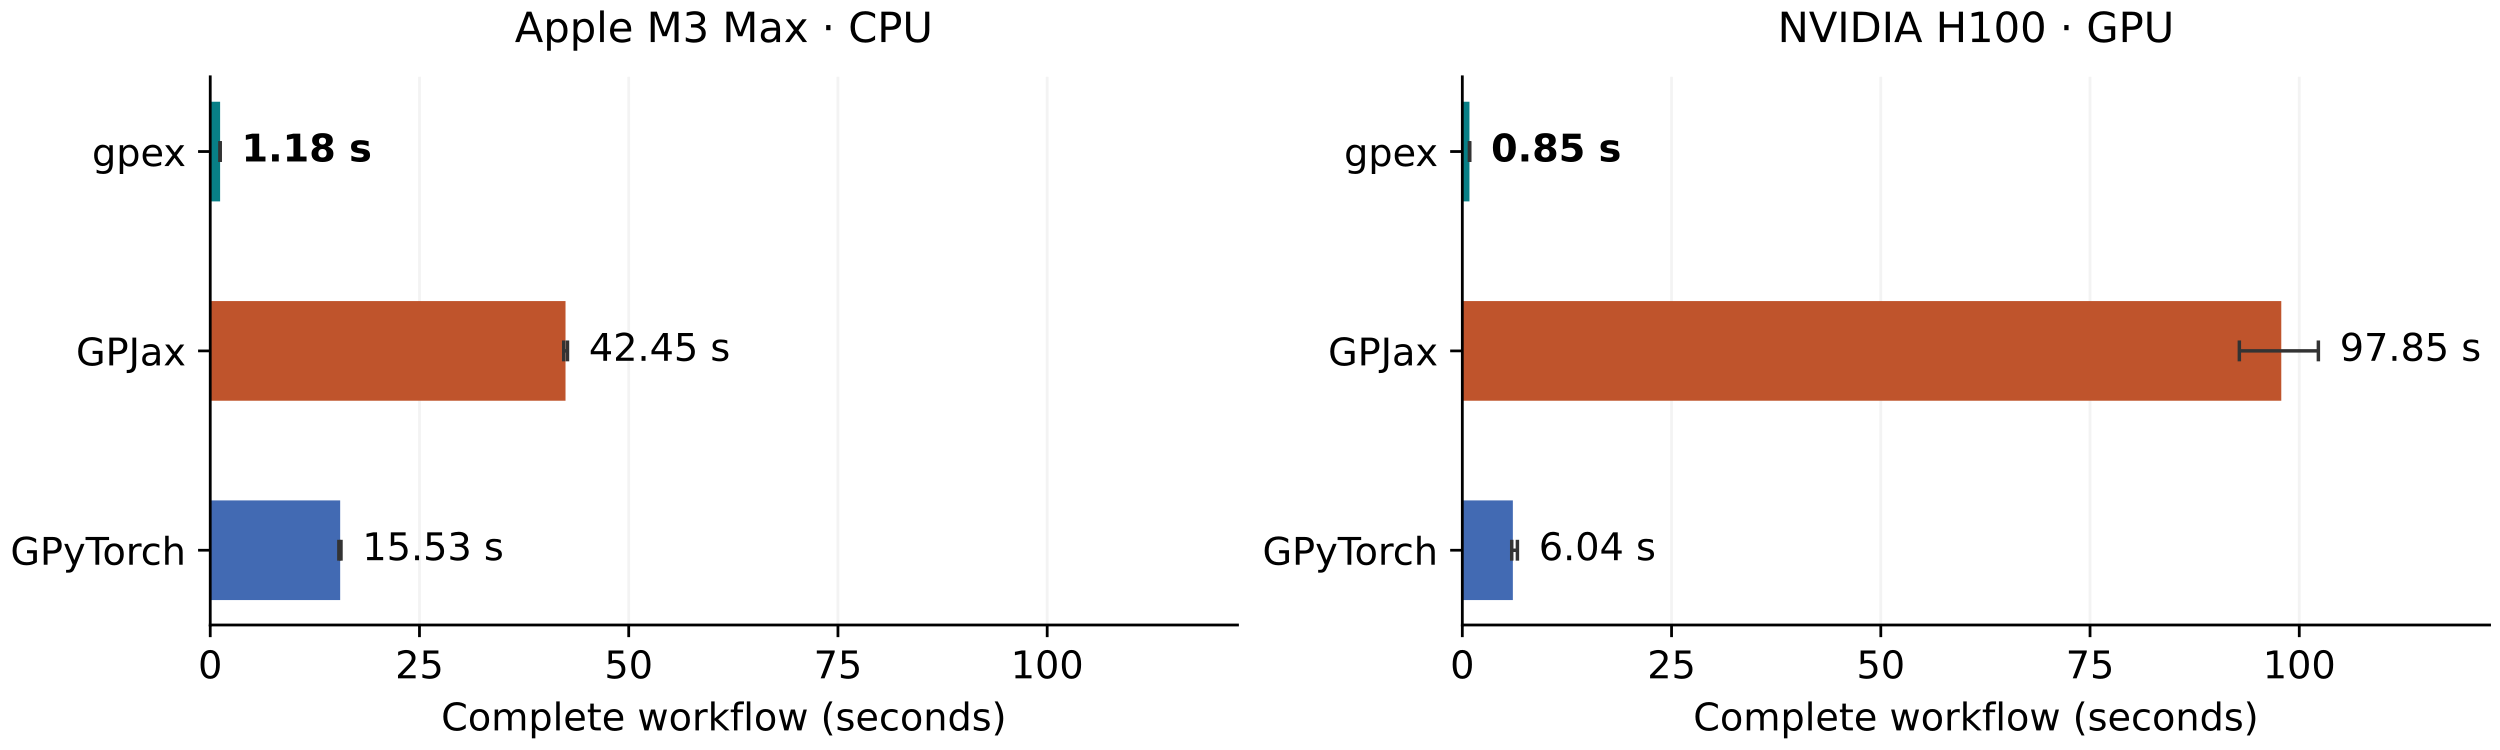
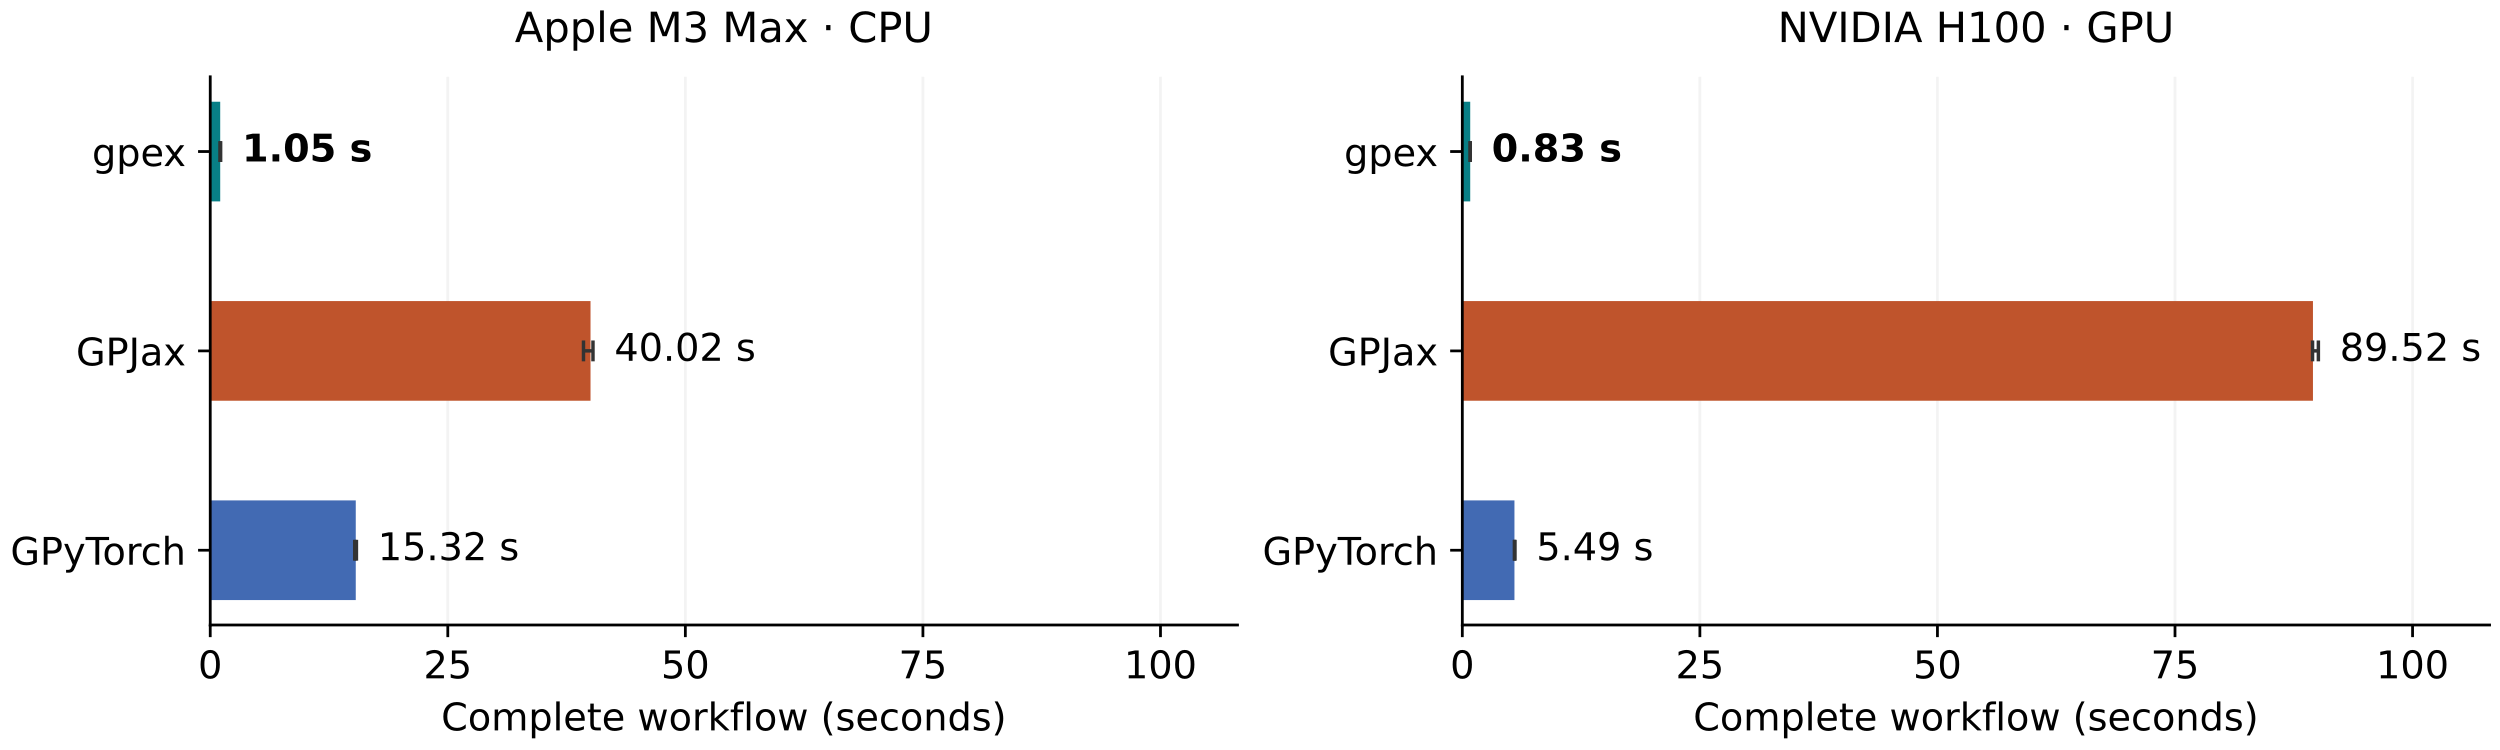
<svg xmlns="http://www.w3.org/2000/svg" xmlns:xlink="http://www.w3.org/1999/xlink" width="720pt" height="216pt" viewBox="0 0 720 216" version="1.1">
  <defs>
    <style type="text/css">*{stroke-linejoin: round; stroke-linecap: butt}</style>
  </defs>
  <g id="figure_1">
    <g id="patch_1">
      <path d="M 0 216  L 720 216  L 720 0  L 0 0  z " style="fill: #ffffff" />
    </g>
    <g id="axes_1">
      <g id="patch_2">
        <path d="M 60.547 179.999  L 356.4 179.999  L 356.4 22.118  L 60.547 22.118  z " style="fill: #ffffff" />
      </g>
      <g id="matplotlib.axis_1">
        <g id="xtick_1">
          <g id="line2d_1">
            <path d="M 60.547 179.999  L 60.547 22.118  " clip-path="url(#p3d69c84280)" style="fill: none; stroke: #b0b0b0; stroke-opacity: 0.15; stroke-width: 0.8; stroke-linecap: square" />
          </g>
          <g id="line2d_2">
            <defs>
              <path id="m89dc0a208c" d="M 0 0  L 0 3.5  " style="stroke: #000000; stroke-width: 0.8" />
            </defs>
            <g>
              <use xlink:href="#m89dc0a208c" x="60.547" y="179.999" style="stroke: #000000; stroke-width: 0.8" />
            </g>
          </g>
          <g id="text_1">
            <text style="font-size: 11px; font-family: 'DejaVu Sans'; text-anchor: middle" x="60.547" y="195.356" transform="rotate(-0 60.54696 195.3563)">0</text>
          </g>
        </g>
        <g id="xtick_2">
          <g id="line2d_3">
-             <path d="M 120.808 179.999  L 120.808 22.118  " clip-path="url(#p3d69c84280)" style="fill: none; stroke: #b0b0b0; stroke-opacity: 0.15; stroke-width: 0.8; stroke-linecap: square" />
+             <path d="M 128.965 179.999  L 128.965 22.118  " clip-path="url(#p3d69c84280)" style="fill: none; stroke: #b0b0b0; stroke-opacity: 0.15; stroke-width: 0.8; stroke-linecap: square" />
          </g>
          <g id="line2d_4">
            <g>
-               <use xlink:href="#m89dc0a208c" x="120.808" y="179.999" style="stroke: #000000; stroke-width: 0.8" />
+               <use xlink:href="#m89dc0a208c" x="128.965" y="179.999" style="stroke: #000000; stroke-width: 0.8" />
            </g>
          </g>
          <g id="text_2">
-             <text style="font-size: 11px; font-family: 'DejaVu Sans'; text-anchor: middle" x="120.808" y="195.356" transform="rotate(-0 120.8079 195.3563)">25</text>
+             <text style="font-size: 11px; font-family: 'DejaVu Sans'; text-anchor: middle" x="128.965" y="195.356" transform="rotate(-0 128.9647 195.3563)">25</text>
          </g>
        </g>
        <g id="xtick_3">
          <g id="line2d_5">
-             <path d="M 181.069 179.999  L 181.069 22.118  " clip-path="url(#p3d69c84280)" style="fill: none; stroke: #b0b0b0; stroke-opacity: 0.15; stroke-width: 0.8; stroke-linecap: square" />
+             <path d="M 197.382 179.999  L 197.382 22.118  " clip-path="url(#p3d69c84280)" style="fill: none; stroke: #b0b0b0; stroke-opacity: 0.15; stroke-width: 0.8; stroke-linecap: square" />
          </g>
          <g id="line2d_6">
            <g>
-               <use xlink:href="#m89dc0a208c" x="181.069" y="179.999" style="stroke: #000000; stroke-width: 0.8" />
+               <use xlink:href="#m89dc0a208c" x="197.382" y="179.999" style="stroke: #000000; stroke-width: 0.8" />
            </g>
          </g>
          <g id="text_3">
-             <text style="font-size: 11px; font-family: 'DejaVu Sans'; text-anchor: middle" x="181.069" y="195.356" transform="rotate(-0 181.0688 195.3563)">50</text>
+             <text style="font-size: 11px; font-family: 'DejaVu Sans'; text-anchor: middle" x="197.382" y="195.356" transform="rotate(-0 197.3825 195.3563)">50</text>
          </g>
        </g>
        <g id="xtick_4">
          <g id="line2d_7">
-             <path d="M 241.33 179.999  L 241.33 22.118  " clip-path="url(#p3d69c84280)" style="fill: none; stroke: #b0b0b0; stroke-opacity: 0.15; stroke-width: 0.8; stroke-linecap: square" />
+             <path d="M 265.8 179.999  L 265.8 22.118  " clip-path="url(#p3d69c84280)" style="fill: none; stroke: #b0b0b0; stroke-opacity: 0.15; stroke-width: 0.8; stroke-linecap: square" />
          </g>
          <g id="line2d_8">
            <g>
-               <use xlink:href="#m89dc0a208c" x="241.33" y="179.999" style="stroke: #000000; stroke-width: 0.8" />
+               <use xlink:href="#m89dc0a208c" x="265.8" y="179.999" style="stroke: #000000; stroke-width: 0.8" />
            </g>
          </g>
          <g id="text_4">
-             <text style="font-size: 11px; font-family: 'DejaVu Sans'; text-anchor: middle" x="241.33" y="195.356" transform="rotate(-0 241.3298 195.3563)">75</text>
+             <text style="font-size: 11px; font-family: 'DejaVu Sans'; text-anchor: middle" x="265.8" y="195.356" transform="rotate(-0 265.8002 195.3563)">75</text>
          </g>
        </g>
        <g id="xtick_5">
          <g id="line2d_9">
-             <path d="M 301.591 179.999  L 301.591 22.118  " clip-path="url(#p3d69c84280)" style="fill: none; stroke: #b0b0b0; stroke-opacity: 0.15; stroke-width: 0.8; stroke-linecap: square" />
+             <path d="M 334.218 179.999  L 334.218 22.118  " clip-path="url(#p3d69c84280)" style="fill: none; stroke: #b0b0b0; stroke-opacity: 0.15; stroke-width: 0.8; stroke-linecap: square" />
          </g>
          <g id="line2d_10">
            <g>
-               <use xlink:href="#m89dc0a208c" x="301.591" y="179.999" style="stroke: #000000; stroke-width: 0.8" />
+               <use xlink:href="#m89dc0a208c" x="334.218" y="179.999" style="stroke: #000000; stroke-width: 0.8" />
            </g>
          </g>
          <g id="text_5">
-             <text style="font-size: 11px; font-family: 'DejaVu Sans'; text-anchor: middle" x="301.591" y="195.356" transform="rotate(-0 301.5907 195.3563)">100</text>
+             <text style="font-size: 11px; font-family: 'DejaVu Sans'; text-anchor: middle" x="334.218" y="195.356" transform="rotate(-0 334.218 195.3563)">100</text>
          </g>
        </g>
        <g id="text_6">
          <text style="font-size: 11px; font-family: 'DejaVu Sans'; text-anchor: middle" x="208.473" y="210.357" transform="rotate(-0 208.4735 210.3572)">Complete workflow (seconds)</text>
        </g>
      </g>
      <g id="matplotlib.axis_2">
        <g id="ytick_1">
          <g id="line2d_11">
            <defs>
              <path id="m8af8227d53" d="M 0 0  L -3.5 0  " style="stroke: #000000; stroke-width: 0.8" />
            </defs>
            <g>
              <use xlink:href="#m8af8227d53" x="60.547" y="43.648" style="stroke: #000000; stroke-width: 0.8" />
            </g>
          </g>
          <g id="text_7">
            <text style="font-size: 11px; font-family: 'DejaVu Sans'; text-anchor: end" x="53.547" y="47.826" transform="rotate(-0 53.54696 47.82624)">gpex</text>
          </g>
        </g>
        <g id="ytick_2">
          <g id="line2d_12">
            <g>
              <use xlink:href="#m8af8227d53" x="60.547" y="101.059" style="stroke: #000000; stroke-width: 0.8" />
            </g>
          </g>
          <g id="text_8">
            <text style="font-size: 11px; font-family: 'DejaVu Sans'; text-anchor: end" x="53.547" y="105.237" transform="rotate(-0 53.54696 105.2373)">GPJax</text>
          </g>
        </g>
        <g id="ytick_3">
          <g id="line2d_13">
            <g>
              <use xlink:href="#m8af8227d53" x="60.547" y="158.47" style="stroke: #000000; stroke-width: 0.8" />
            </g>
          </g>
          <g id="text_9">
            <text style="font-size: 11px; font-family: 'DejaVu Sans'; text-anchor: end" x="53.547" y="162.649" transform="rotate(-0 53.54696 162.6489)">GPyTorch</text>
          </g>
        </g>
      </g>
      <g id="patch_3">
-         <path d="M 60.547 29.295  L 63.391 29.295  L 63.391 58  L 60.547 58  z " clip-path="url(#p3d69c84280)" style="fill: #087f86" />
+         <path d="M 60.547 29.295  L 63.42 29.295  L 63.42 58  L 60.547 58  z " clip-path="url(#p3d69c84280)" style="fill: #087f86" />
      </g>
      <g id="patch_4">
-         <path d="M 60.547 86.706  L 162.871 86.706  L 162.871 115.411  L 60.547 115.411  z " clip-path="url(#p3d69c84280)" style="fill: #bf542c" />
+         <path d="M 60.547 86.706  L 170.07 86.706  L 170.07 115.411  L 60.547 115.411  z " clip-path="url(#p3d69c84280)" style="fill: #bf542c" />
      </g>
      <g id="patch_5">
-         <path d="M 60.547 144.117  L 97.969 144.117  L 97.969 172.823  L 60.547 172.823  z " clip-path="url(#p3d69c84280)" style="fill: #426ab3" />
+         <path d="M 60.547 144.117  L 102.461 144.117  L 102.461 172.823  L 60.547 172.823  z " clip-path="url(#p3d69c84280)" style="fill: #426ab3" />
      </g>
      <g id="LineCollection_1">
-         <path d="M 63.38 43.648  L 63.404 43.648  " clip-path="url(#p3d69c84280)" style="fill: none; stroke: #333333" />
+         <path d="M 63.356 43.648  L 63.541 43.648  " clip-path="url(#p3d69c84280)" style="fill: none; stroke: #333333" />
      </g>
      <g id="line2d_14">
        <defs>
          <path id="mb86df0697c" d="M 0 3  L 0 -3  " style="stroke: #333333" />
        </defs>
        <g clip-path="url(#p3d69c84280)">
-           <use xlink:href="#mb86df0697c" x="63.38" y="43.648" style="fill: #1f77b4; stroke: #333333" />
+           <use xlink:href="#mb86df0697c" x="63.356" y="43.648" style="fill: #1f77b4; stroke: #333333" />
        </g>
      </g>
      <g id="line2d_15">
        <g clip-path="url(#p3d69c84280)">
-           <use xlink:href="#mb86df0697c" x="63.404" y="43.648" style="fill: #1f77b4; stroke: #333333" />
+           <use xlink:href="#mb86df0697c" x="63.541" y="43.648" style="fill: #1f77b4; stroke: #333333" />
        </g>
      </g>
      <g id="LineCollection_2">
-         <path d="M 162.352 101.059  L 163.435 101.059  " clip-path="url(#p3d69c84280)" style="fill: none; stroke: #333333" />
+         <path d="M 168.046 101.059  L 170.78 101.059  " clip-path="url(#p3d69c84280)" style="fill: none; stroke: #333333" />
      </g>
      <g id="line2d_16">
        <g clip-path="url(#p3d69c84280)">
-           <use xlink:href="#mb86df0697c" x="162.352" y="101.059" style="fill: #1f77b4; stroke: #333333" />
+           <use xlink:href="#mb86df0697c" x="168.046" y="101.059" style="fill: #1f77b4; stroke: #333333" />
        </g>
      </g>
      <g id="line2d_17">
        <g clip-path="url(#p3d69c84280)">
-           <use xlink:href="#mb86df0697c" x="163.435" y="101.059" style="fill: #1f77b4; stroke: #333333" />
+           <use xlink:href="#mb86df0697c" x="170.78" y="101.059" style="fill: #1f77b4; stroke: #333333" />
        </g>
      </g>
      <g id="LineCollection_3">
-         <path d="M 97.59 158.47  L 98.204 158.47  " clip-path="url(#p3d69c84280)" style="fill: none; stroke: #333333" />
+         <path d="M 102.159 158.47  L 102.649 158.47  " clip-path="url(#p3d69c84280)" style="fill: none; stroke: #333333" />
      </g>
      <g id="line2d_18">
        <g clip-path="url(#p3d69c84280)">
-           <use xlink:href="#mb86df0697c" x="97.59" y="158.47" style="fill: #1f77b4; stroke: #333333" />
+           <use xlink:href="#mb86df0697c" x="102.159" y="158.47" style="fill: #1f77b4; stroke: #333333" />
        </g>
      </g>
      <g id="line2d_19">
        <g clip-path="url(#p3d69c84280)">
-           <use xlink:href="#mb86df0697c" x="98.204" y="158.47" style="fill: #1f77b4; stroke: #333333" />
+           <use xlink:href="#mb86df0697c" x="102.649" y="158.47" style="fill: #1f77b4; stroke: #333333" />
        </g>
      </g>
      <g id="patch_6">
        <path d="M 60.547 179.999  L 60.547 22.118  " style="fill: none; stroke: #000000; stroke-width: 0.8; stroke-linejoin: miter; stroke-linecap: square" />
      </g>
      <g id="patch_7">
        <path d="M 60.547 179.999  L 356.4 179.999  " style="fill: none; stroke: #000000; stroke-width: 0.8; stroke-linejoin: miter; stroke-linecap: square" />
      </g>
      <g id="text_10">
-         <text style="font-weight: 700; font-size: 11px; font-family: 'DejaVu Sans'; text-anchor: start" x="69.567" y="46.505" transform="rotate(-0 69.56728 46.50495)">1.18 s</text>
+         <text style="font-weight: 700; font-size: 11px; font-family: 'DejaVu Sans'; text-anchor: start" x="69.705" y="46.505" transform="rotate(-0 69.705 46.50495)">1.05 s</text>
      </g>
      <g id="text_11">
-         <text style="font-size: 11px; font-family: 'DejaVu Sans'; text-anchor: start" x="169.598" y="103.916" transform="rotate(-0 169.5985 103.9161)">42.45 s</text>
+         <text style="font-size: 11px; font-family: 'DejaVu Sans'; text-anchor: start" x="176.944" y="103.916" transform="rotate(-0 176.9435 103.9161)">40.02 s</text>
      </g>
      <g id="text_12">
-         <text style="font-size: 11px; font-family: 'DejaVu Sans'; text-anchor: start" x="104.367" y="161.327" transform="rotate(-0 104.3673 161.3272)">15.53 s</text>
+         <text style="font-size: 11px; font-family: 'DejaVu Sans'; text-anchor: start" x="108.812" y="161.327" transform="rotate(-0 108.8125 161.3272)">15.32 s</text>
      </g>
      <g id="text_13">
        <text style="font-size: 12px; font-family: 'DejaVu Sans'; text-anchor: middle" x="208.473" y="12.118" transform="rotate(-0 208.4735 12.11837)">Apple M3 Max · CPU</text>
      </g>
    </g>
    <g id="axes_2">
      <g id="patch_8">
        <path d="M 421.147 179.999  L 717 179.999  L 717 22.118  L 421.147 22.118  z " style="fill: #ffffff" />
      </g>
      <g id="matplotlib.axis_3">
        <g id="xtick_6">
          <g id="line2d_20">
            <path d="M 421.147 179.999  L 421.147 22.118  " clip-path="url(#p5d4fd8e032)" style="fill: none; stroke: #b0b0b0; stroke-opacity: 0.15; stroke-width: 0.8; stroke-linecap: square" />
          </g>
          <g id="line2d_21">
            <g>
              <use xlink:href="#m89dc0a208c" x="421.147" y="179.999" style="stroke: #000000; stroke-width: 0.8" />
            </g>
          </g>
          <g id="text_14">
            <text style="font-size: 11px; font-family: 'DejaVu Sans'; text-anchor: middle" x="421.147" y="195.356" transform="rotate(-0 421.1467 195.3563)">0</text>
          </g>
        </g>
        <g id="xtick_7">
          <g id="line2d_22">
-             <path d="M 481.408 179.999  L 481.408 22.118  " clip-path="url(#p5d4fd8e032)" style="fill: none; stroke: #b0b0b0; stroke-opacity: 0.15; stroke-width: 0.8; stroke-linecap: square" />
+             <path d="M 489.564 179.999  L 489.564 22.118  " clip-path="url(#p5d4fd8e032)" style="fill: none; stroke: #b0b0b0; stroke-opacity: 0.15; stroke-width: 0.8; stroke-linecap: square" />
          </g>
          <g id="line2d_23">
            <g>
-               <use xlink:href="#m89dc0a208c" x="481.408" y="179.999" style="stroke: #000000; stroke-width: 0.8" />
+               <use xlink:href="#m89dc0a208c" x="489.564" y="179.999" style="stroke: #000000; stroke-width: 0.8" />
            </g>
          </g>
          <g id="text_15">
-             <text style="font-size: 11px; font-family: 'DejaVu Sans'; text-anchor: middle" x="481.408" y="195.356" transform="rotate(-0 481.4077 195.3563)">25</text>
+             <text style="font-size: 11px; font-family: 'DejaVu Sans'; text-anchor: middle" x="489.564" y="195.356" transform="rotate(-0 489.5645 195.3563)">25</text>
          </g>
        </g>
        <g id="xtick_8">
          <g id="line2d_24">
-             <path d="M 541.669 179.999  L 541.669 22.118  " clip-path="url(#p5d4fd8e032)" style="fill: none; stroke: #b0b0b0; stroke-opacity: 0.15; stroke-width: 0.8; stroke-linecap: square" />
+             <path d="M 557.982 179.999  L 557.982 22.118  " clip-path="url(#p5d4fd8e032)" style="fill: none; stroke: #b0b0b0; stroke-opacity: 0.15; stroke-width: 0.8; stroke-linecap: square" />
          </g>
          <g id="line2d_25">
            <g>
-               <use xlink:href="#m89dc0a208c" x="541.669" y="179.999" style="stroke: #000000; stroke-width: 0.8" />
+               <use xlink:href="#m89dc0a208c" x="557.982" y="179.999" style="stroke: #000000; stroke-width: 0.8" />
            </g>
          </g>
          <g id="text_16">
-             <text style="font-size: 11px; font-family: 'DejaVu Sans'; text-anchor: middle" x="541.669" y="195.356" transform="rotate(-0 541.6686 195.3563)">50</text>
+             <text style="font-size: 11px; font-family: 'DejaVu Sans'; text-anchor: middle" x="557.982" y="195.356" transform="rotate(-0 557.9822 195.3563)">50</text>
          </g>
        </g>
        <g id="xtick_9">
          <g id="line2d_26">
-             <path d="M 601.93 179.999  L 601.93 22.118  " clip-path="url(#p5d4fd8e032)" style="fill: none; stroke: #b0b0b0; stroke-opacity: 0.15; stroke-width: 0.8; stroke-linecap: square" />
+             <path d="M 626.4 179.999  L 626.4 22.118  " clip-path="url(#p5d4fd8e032)" style="fill: none; stroke: #b0b0b0; stroke-opacity: 0.15; stroke-width: 0.8; stroke-linecap: square" />
          </g>
          <g id="line2d_27">
            <g>
-               <use xlink:href="#m89dc0a208c" x="601.93" y="179.999" style="stroke: #000000; stroke-width: 0.8" />
+               <use xlink:href="#m89dc0a208c" x="626.4" y="179.999" style="stroke: #000000; stroke-width: 0.8" />
            </g>
          </g>
          <g id="text_17">
-             <text style="font-size: 11px; font-family: 'DejaVu Sans'; text-anchor: middle" x="601.93" y="195.356" transform="rotate(-0 601.9295 195.3563)">75</text>
+             <text style="font-size: 11px; font-family: 'DejaVu Sans'; text-anchor: middle" x="626.4" y="195.356" transform="rotate(-0 626.4 195.3563)">75</text>
          </g>
        </g>
        <g id="xtick_10">
          <g id="line2d_28">
-             <path d="M 662.19 179.999  L 662.19 22.118  " clip-path="url(#p5d4fd8e032)" style="fill: none; stroke: #b0b0b0; stroke-opacity: 0.15; stroke-width: 0.8; stroke-linecap: square" />
+             <path d="M 694.818 179.999  L 694.818 22.118  " clip-path="url(#p5d4fd8e032)" style="fill: none; stroke: #b0b0b0; stroke-opacity: 0.15; stroke-width: 0.8; stroke-linecap: square" />
          </g>
          <g id="line2d_29">
            <g>
-               <use xlink:href="#m89dc0a208c" x="662.19" y="179.999" style="stroke: #000000; stroke-width: 0.8" />
+               <use xlink:href="#m89dc0a208c" x="694.818" y="179.999" style="stroke: #000000; stroke-width: 0.8" />
            </g>
          </g>
          <g id="text_18">
-             <text style="font-size: 11px; font-family: 'DejaVu Sans'; text-anchor: middle" x="662.19" y="195.356" transform="rotate(-0 662.1905 195.3563)">100</text>
+             <text style="font-size: 11px; font-family: 'DejaVu Sans'; text-anchor: middle" x="694.818" y="195.356" transform="rotate(-0 694.8177 195.3563)">100</text>
          </g>
        </g>
        <g id="text_19">
          <text style="font-size: 11px; font-family: 'DejaVu Sans'; text-anchor: middle" x="569.073" y="210.357" transform="rotate(-0 569.0732 210.3572)">Complete workflow (seconds)</text>
        </g>
      </g>
      <g id="matplotlib.axis_4">
        <g id="ytick_4">
          <g id="line2d_30">
            <g>
              <use xlink:href="#m8af8227d53" x="421.147" y="43.648" style="stroke: #000000; stroke-width: 0.8" />
            </g>
          </g>
          <g id="text_20">
            <text style="font-size: 11px; font-family: 'DejaVu Sans'; text-anchor: end" x="414.147" y="47.826" transform="rotate(-0 414.1467 47.82624)">gpex</text>
          </g>
        </g>
        <g id="ytick_5">
          <g id="line2d_31">
            <g>
              <use xlink:href="#m8af8227d53" x="421.147" y="101.059" style="stroke: #000000; stroke-width: 0.8" />
            </g>
          </g>
          <g id="text_21">
            <text style="font-size: 11px; font-family: 'DejaVu Sans'; text-anchor: end" x="414.147" y="105.237" transform="rotate(-0 414.1467 105.2373)">GPJax</text>
          </g>
        </g>
        <g id="ytick_6">
          <g id="line2d_32">
            <g>
              <use xlink:href="#m8af8227d53" x="421.147" y="158.47" style="stroke: #000000; stroke-width: 0.8" />
            </g>
          </g>
          <g id="text_22">
            <text style="font-size: 11px; font-family: 'DejaVu Sans'; text-anchor: end" x="414.147" y="162.649" transform="rotate(-0 414.1467 162.6489)">GPyTorch</text>
          </g>
        </g>
      </g>
      <g id="patch_9">
-         <path d="M 421.147 29.295  L 423.202 29.295  L 423.202 58  L 421.147 58  z " clip-path="url(#p5d4fd8e032)" style="fill: #087f86" />
+         <path d="M 421.147 29.295  L 423.423 29.295  L 423.423 58  L 421.147 58  z " clip-path="url(#p5d4fd8e032)" style="fill: #087f86" />
      </g>
      <g id="patch_10">
-         <path d="M 421.147 86.706  L 657.009 86.706  L 657.009 115.411  L 421.147 115.411  z " clip-path="url(#p5d4fd8e032)" style="fill: #bf542c" />
+         <path d="M 421.147 86.706  L 666.133 86.706  L 666.133 115.411  L 421.147 115.411  z " clip-path="url(#p5d4fd8e032)" style="fill: #bf542c" />
      </g>
      <g id="patch_11">
-         <path d="M 421.147 144.117  L 435.703 144.117  L 435.703 172.823  L 421.147 172.823  z " clip-path="url(#p5d4fd8e032)" style="fill: #426ab3" />
+         <path d="M 421.147 144.117  L 436.161 144.117  L 436.161 172.823  L 421.147 172.823  z " clip-path="url(#p5d4fd8e032)" style="fill: #426ab3" />
      </g>
      <g id="LineCollection_4">
-         <path d="M 423.199 43.648  L 423.263 43.648  " clip-path="url(#p5d4fd8e032)" style="fill: none; stroke: #333333" />
+         <path d="M 423.412 43.648  L 423.435 43.648  " clip-path="url(#p5d4fd8e032)" style="fill: none; stroke: #333333" />
      </g>
      <g id="line2d_33">
        <g clip-path="url(#p5d4fd8e032)">
-           <use xlink:href="#mb86df0697c" x="423.199" y="43.648" style="fill: #1f77b4; stroke: #333333" />
+           <use xlink:href="#mb86df0697c" x="423.412" y="43.648" style="fill: #1f77b4; stroke: #333333" />
        </g>
      </g>
      <g id="line2d_34">
        <g clip-path="url(#p5d4fd8e032)">
-           <use xlink:href="#mb86df0697c" x="423.263" y="43.648" style="fill: #1f77b4; stroke: #333333" />
+           <use xlink:href="#mb86df0697c" x="423.435" y="43.648" style="fill: #1f77b4; stroke: #333333" />
        </g>
      </g>
      <g id="LineCollection_5">
-         <path d="M 644.934 101.059  L 667.691 101.059  " clip-path="url(#p5d4fd8e032)" style="fill: none; stroke: #333333" />
+         <path d="M 666.012 101.059  L 667.691 101.059  " clip-path="url(#p5d4fd8e032)" style="fill: none; stroke: #333333" />
      </g>
      <g id="line2d_35">
        <g clip-path="url(#p5d4fd8e032)">
-           <use xlink:href="#mb86df0697c" x="644.934" y="101.059" style="fill: #1f77b4; stroke: #333333" />
+           <use xlink:href="#mb86df0697c" x="666.012" y="101.059" style="fill: #1f77b4; stroke: #333333" />
        </g>
      </g>
      <g id="line2d_36">
        <g clip-path="url(#p5d4fd8e032)">
          <use xlink:href="#mb86df0697c" x="667.691" y="101.059" style="fill: #1f77b4; stroke: #333333" />
        </g>
      </g>
      <g id="LineCollection_6">
-         <path d="M 435.374 158.47  L 437.013 158.47  " clip-path="url(#p5d4fd8e032)" style="fill: none; stroke: #333333" />
+         <path d="M 436.145 158.47  L 436.301 158.47  " clip-path="url(#p5d4fd8e032)" style="fill: none; stroke: #333333" />
      </g>
      <g id="line2d_37">
        <g clip-path="url(#p5d4fd8e032)">
-           <use xlink:href="#mb86df0697c" x="435.374" y="158.47" style="fill: #1f77b4; stroke: #333333" />
+           <use xlink:href="#mb86df0697c" x="436.145" y="158.47" style="fill: #1f77b4; stroke: #333333" />
        </g>
      </g>
      <g id="line2d_38">
        <g clip-path="url(#p5d4fd8e032)">
-           <use xlink:href="#mb86df0697c" x="437.013" y="158.47" style="fill: #1f77b4; stroke: #333333" />
+           <use xlink:href="#mb86df0697c" x="436.301" y="158.47" style="fill: #1f77b4; stroke: #333333" />
        </g>
      </g>
      <g id="patch_12">
        <path d="M 421.147 179.999  L 421.147 22.118  " style="fill: none; stroke: #000000; stroke-width: 0.8; stroke-linejoin: miter; stroke-linecap: square" />
      </g>
      <g id="patch_13">
        <path d="M 421.147 179.999  L 717 179.999  " style="fill: none; stroke: #000000; stroke-width: 0.8; stroke-linejoin: miter; stroke-linecap: square" />
      </g>
      <g id="text_23">
-         <text style="font-weight: 700; font-size: 11px; font-family: 'DejaVu Sans'; text-anchor: start" x="429.426" y="46.505" transform="rotate(-0 429.4262 46.50495)">0.85 s</text>
+         <text style="font-weight: 700; font-size: 11px; font-family: 'DejaVu Sans'; text-anchor: start" x="429.599" y="46.505" transform="rotate(-0 429.599 46.50495)">0.83 s</text>
      </g>
      <g id="text_24">
-         <text style="font-size: 11px; font-family: 'DejaVu Sans'; text-anchor: start" x="673.855" y="103.916" transform="rotate(-0 673.8545 103.9161)">97.85 s</text>
+         <text style="font-size: 11px; font-family: 'DejaVu Sans'; text-anchor: start" x="673.855" y="103.916" transform="rotate(-0 673.8545 103.9161)">89.52 s</text>
      </g>
      <g id="text_25">
-         <text style="font-size: 11px; font-family: 'DejaVu Sans'; text-anchor: start" x="443.177" y="161.327" transform="rotate(-0 443.1769 161.3272)">6.04 s</text>
+         <text style="font-size: 11px; font-family: 'DejaVu Sans'; text-anchor: start" x="442.465" y="161.327" transform="rotate(-0 442.4646 161.3272)">5.49 s</text>
      </g>
      <g id="text_26">
        <text style="font-size: 12px; font-family: 'DejaVu Sans'; text-anchor: middle" x="569.073" y="12.118" transform="rotate(-0 569.0732 12.11837)">NVIDIA H100 · GPU</text>
      </g>
    </g>
  </g>
  <defs>
    <clipPath id="p3d69c84280">
      <rect x="60.547" y="22.118" width="295.853" height="157.881" />
    </clipPath>
    <clipPath id="p5d4fd8e032">
      <rect x="421.147" y="22.118" width="295.853" height="157.881" />
    </clipPath>
  </defs>
</svg>
